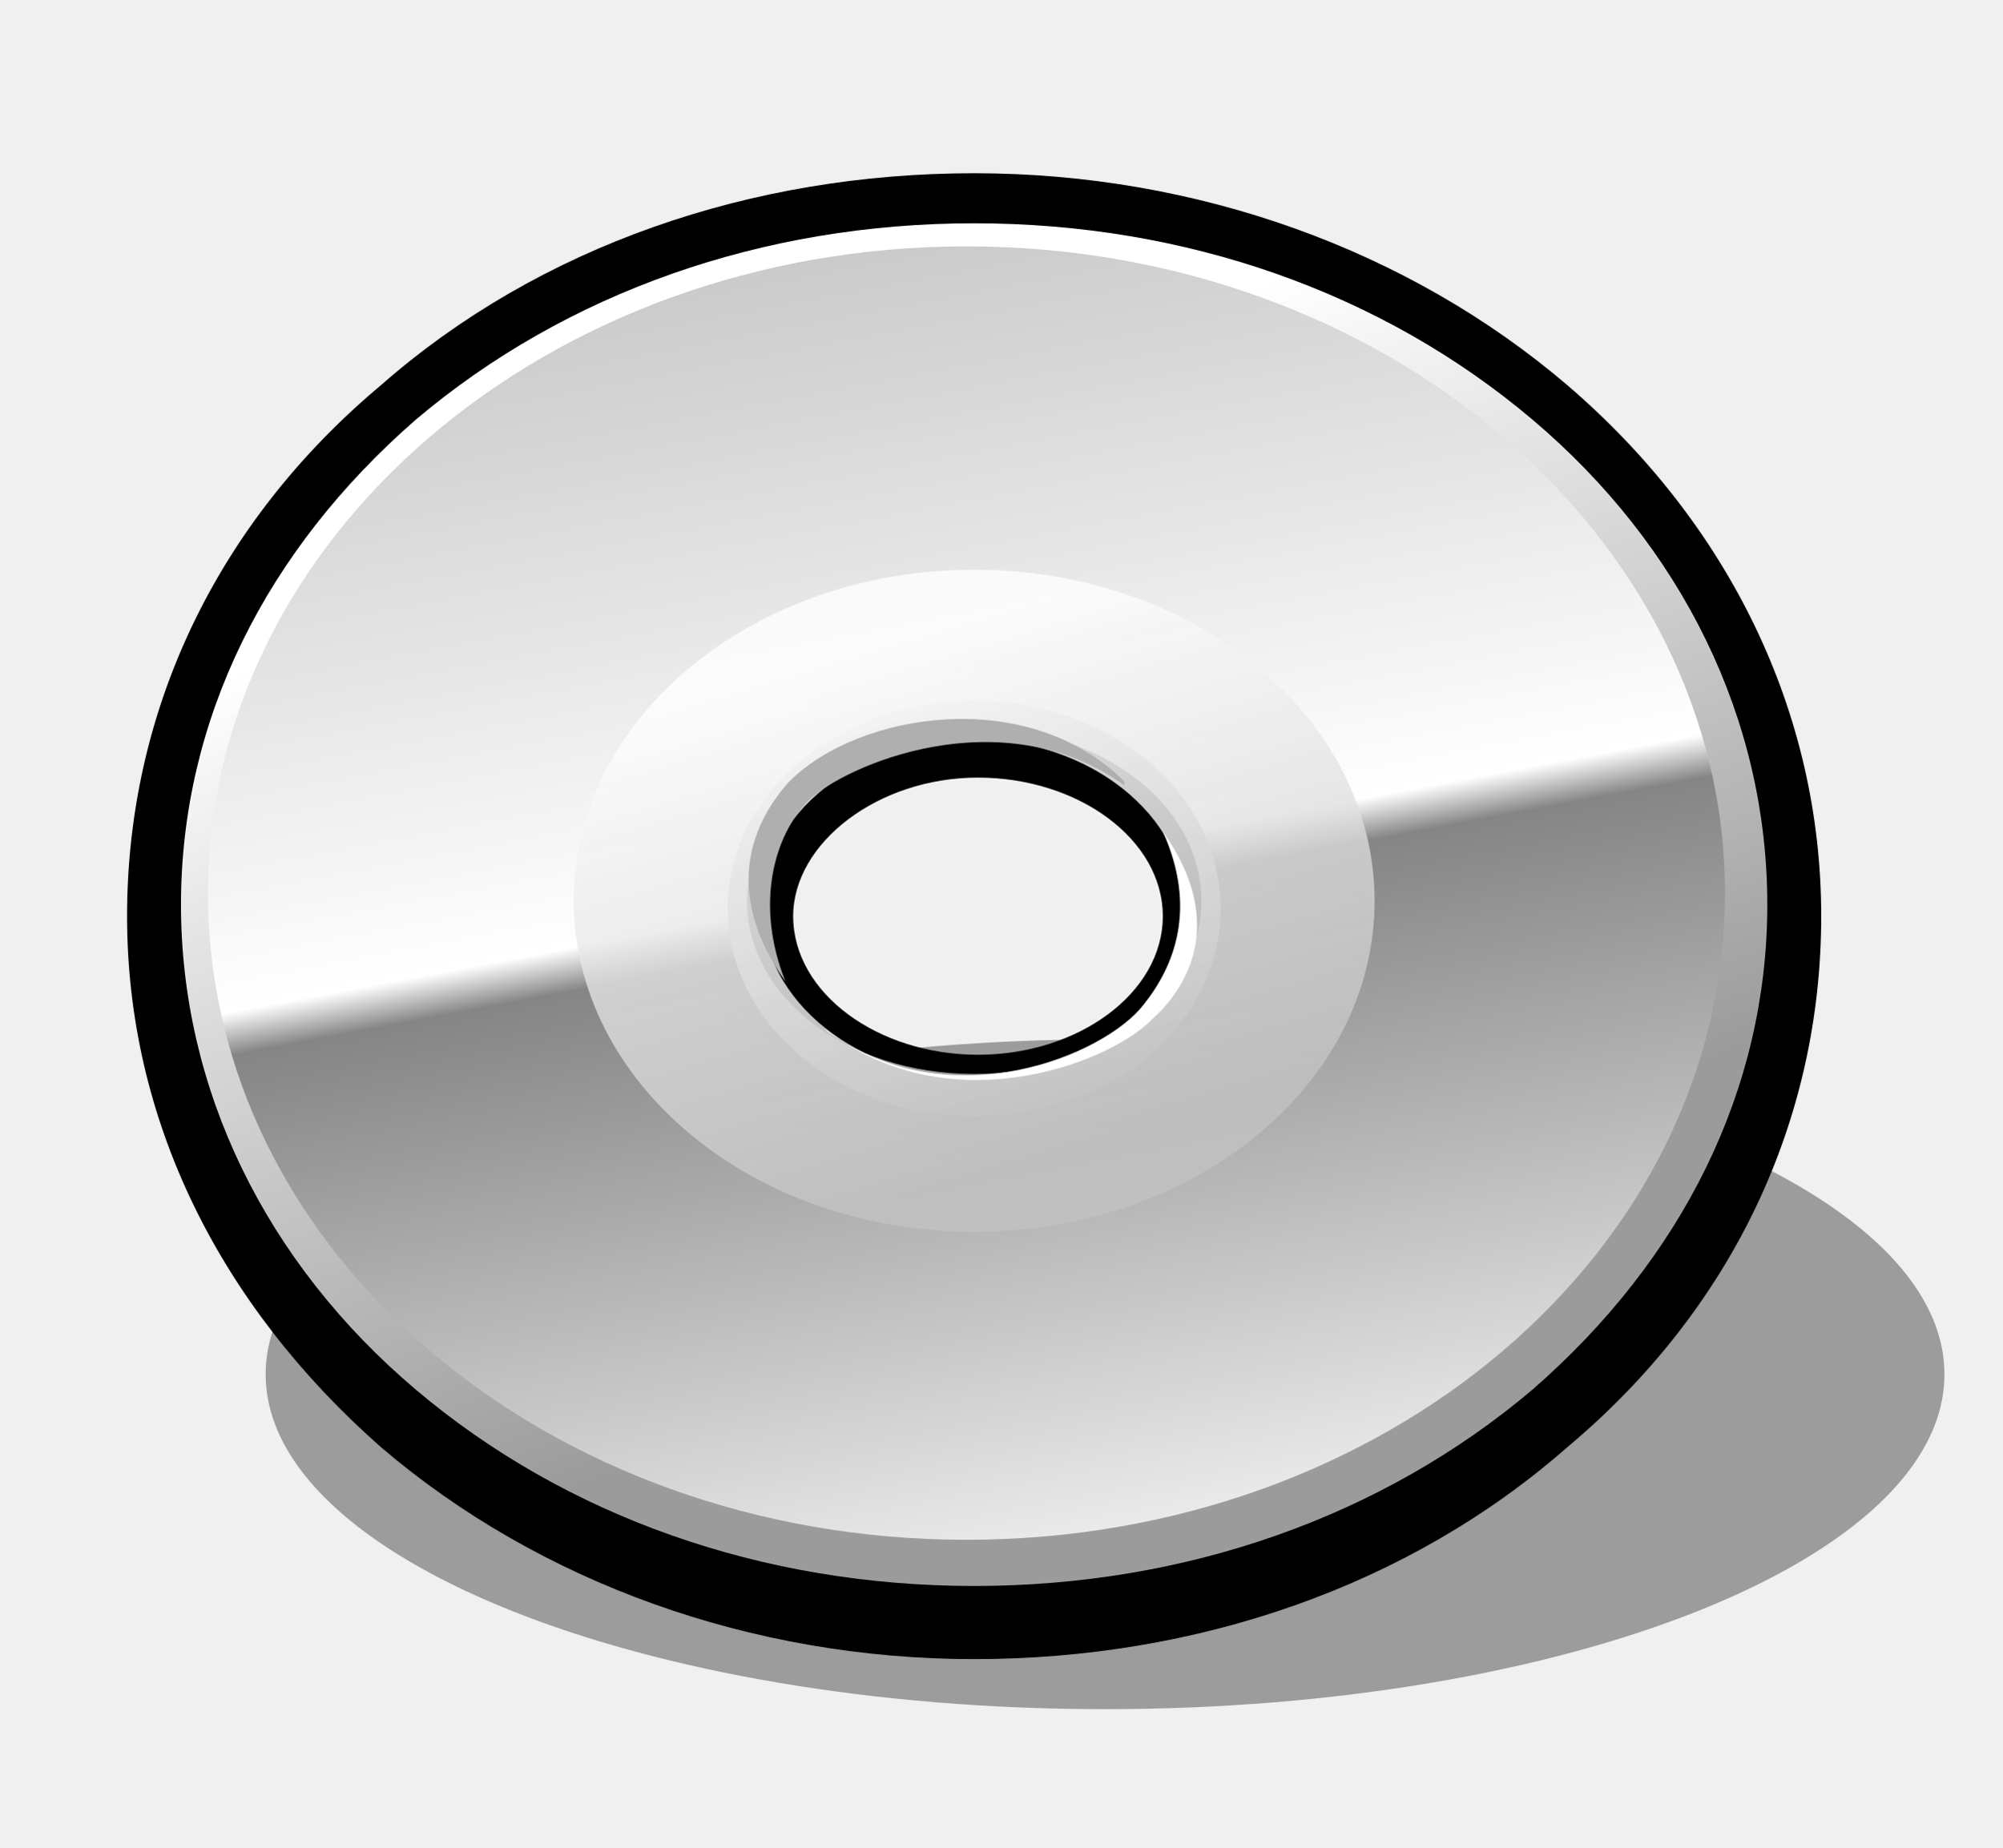
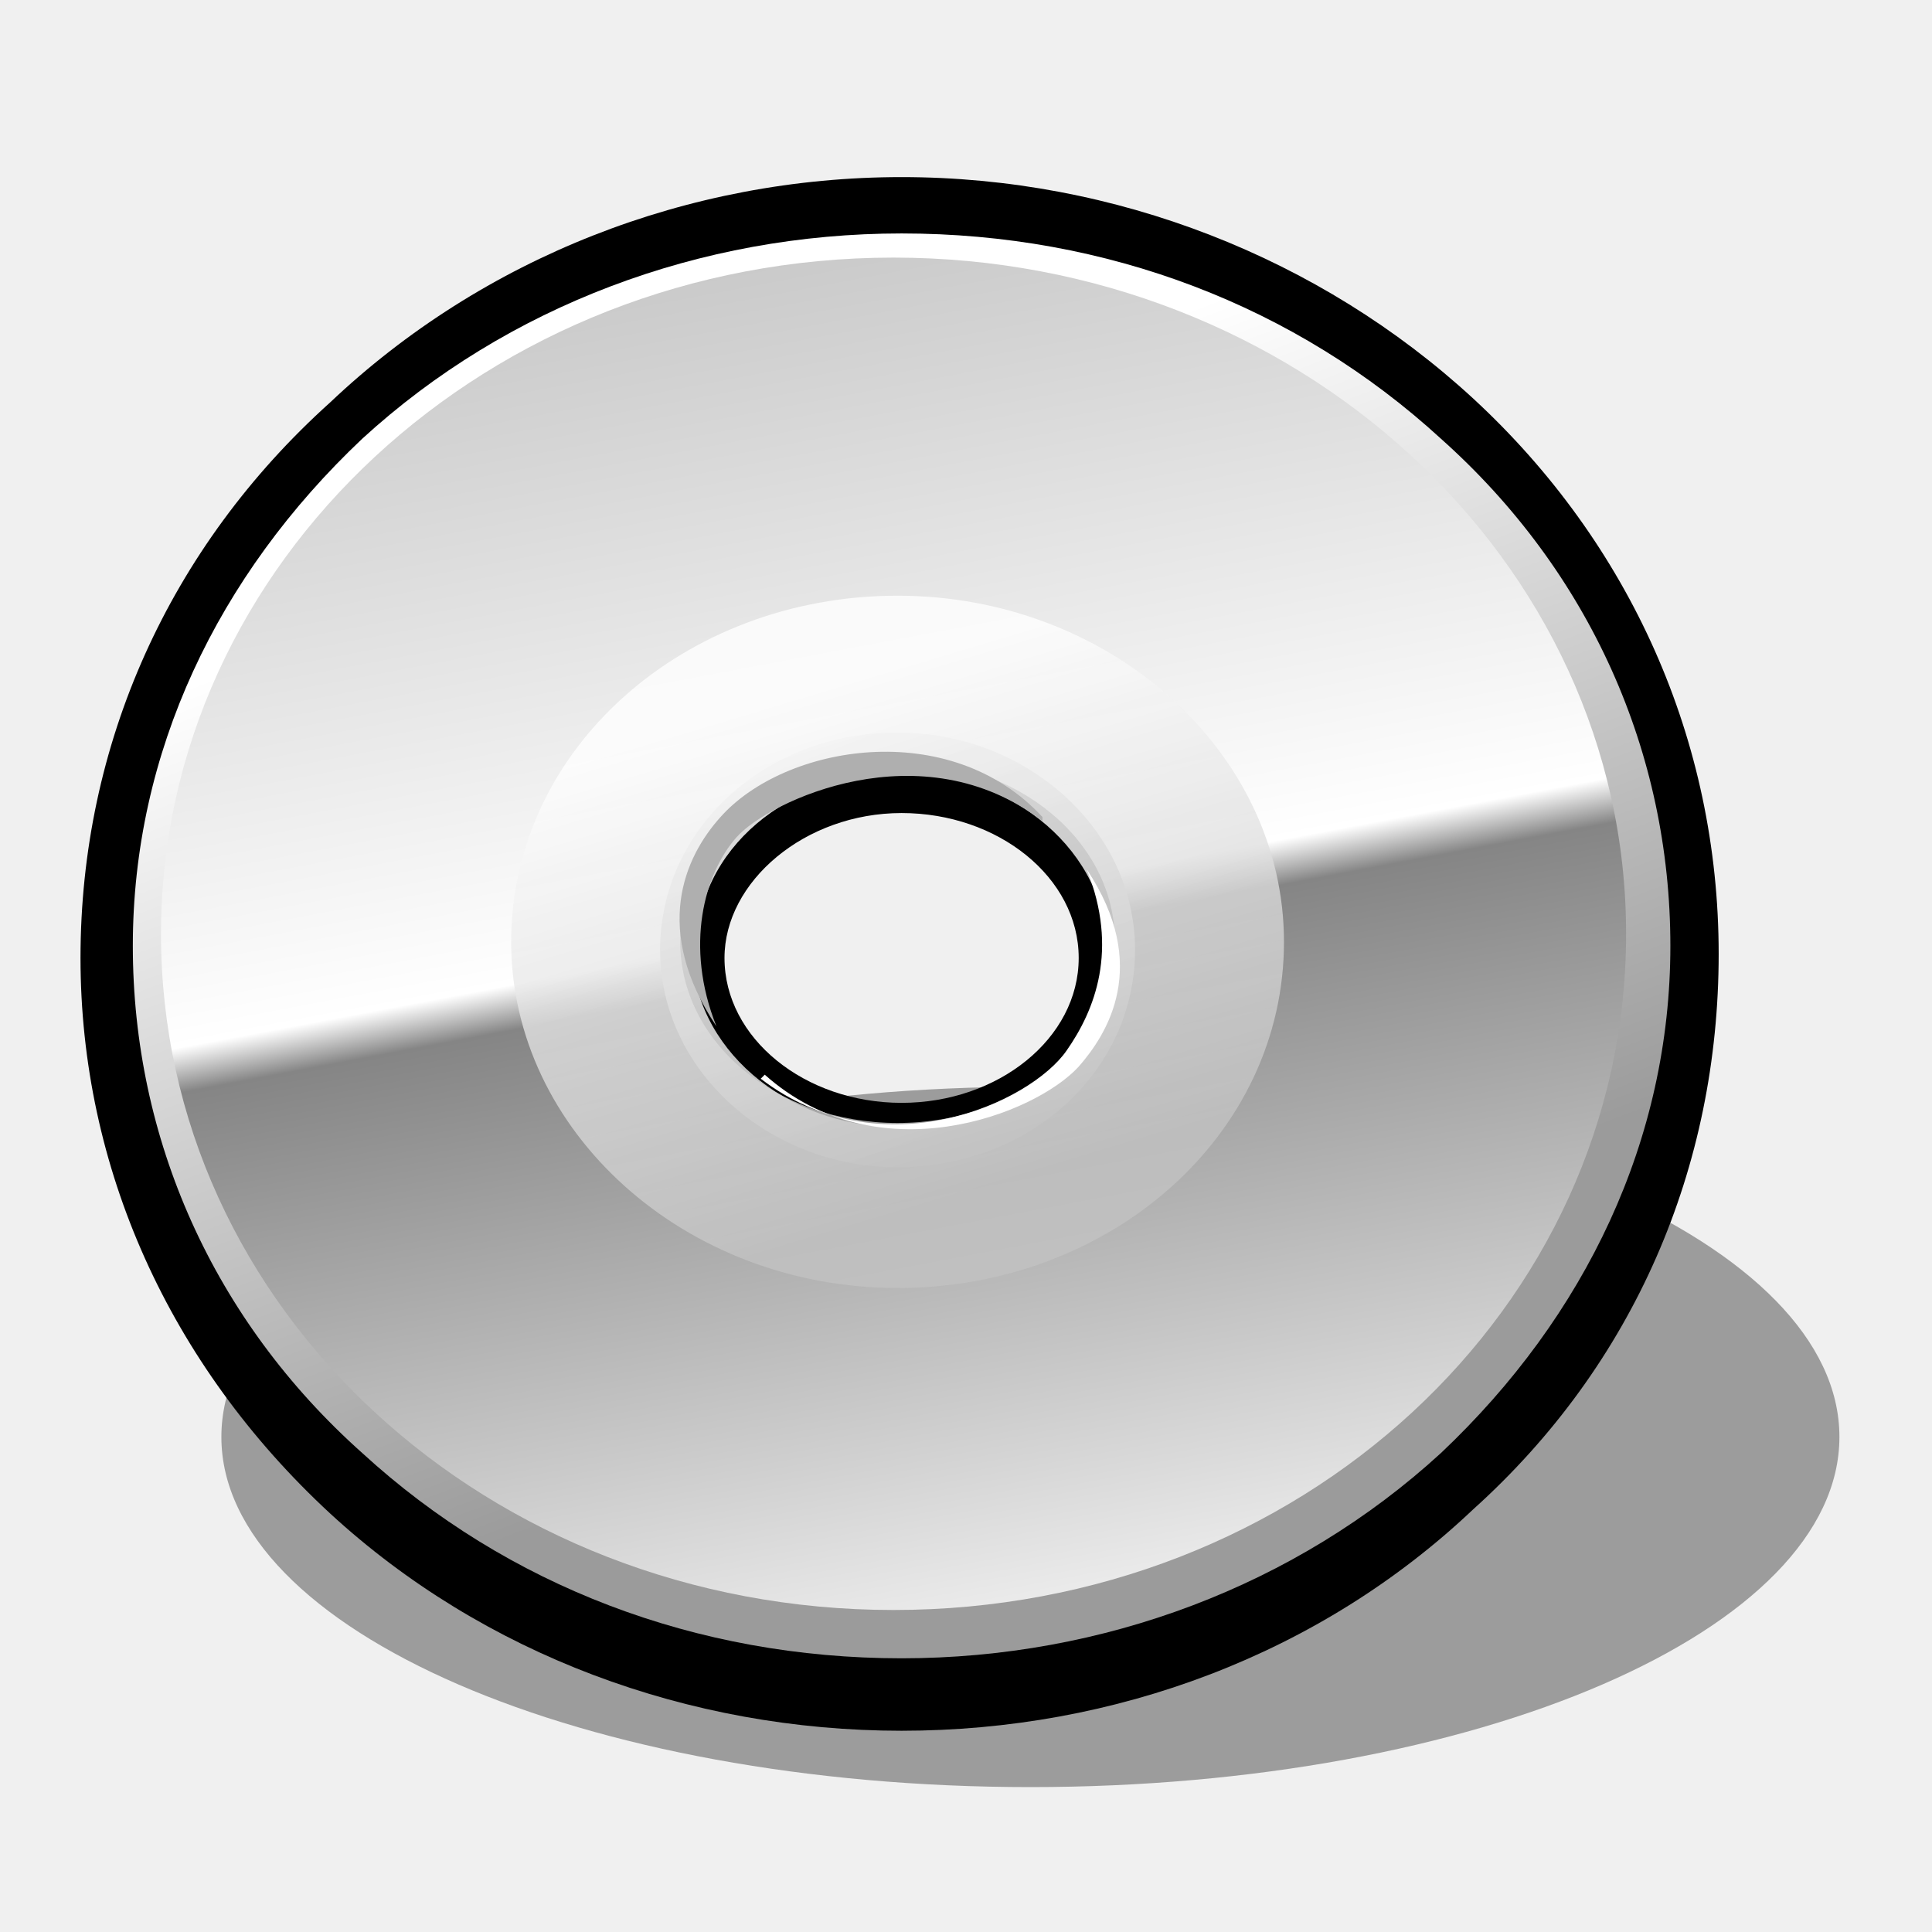
- <svg width="52pt" height="48pt" viewBox="0 0 52 48" xml:space="preserve">
+ <svg width="48pt" height="48pt" viewBox="0 0 48 48" xml:space="preserve">
  <g id="Layer_x0020_5" style="fill-rule:nonzero;clip-rule:nonzero;stroke:#000000;stroke-miterlimit:4;">
-     <path style="opacity:0.35;stroke:none;" d="M50.5,35.7c0,4.8-9.8,8.7-21.8,8.7c-12,0-21.8-3.9-21.8-8.7c0-4.8,9.8-8.7,21.8-8.7c12,0,21.8,3.9,21.8,8.7z" />
-     <path style="stroke:none;" d="M9.9,10c-4.3,3.6-6.6,8.5-6.6,13.8c0,5.3,2.4,10.1,6.6,13.8c4.1,3.5,9.6,5.5,15.4,5.5c5.8,0,11.3-1.9,15.4-5.5c4.3-3.6,6.6-8.5,6.6-13.8c0-5.3-2.4-10.2-6.6-13.8c-4.1-3.5-9.6-5.5-15.4-5.5c-5.8,0-11.3,1.9-15.4,5.5z M20.6,23.8    c0-1.9,2.2-3.6,4.8-3.6s4.8,1.6,4.8,3.6s-2.2,3.6-4.8,3.6s-4.8-1.6-4.8-3.6z" />
-     <linearGradient id="aigrd1" gradientUnits="userSpaceOnUse" x1="20.87" y1="11.877" x2="28.966" y2="33.35">
+     <path style="opacity:0.35;stroke:none;" d="M45.7,35.7c0,4.8-9,8.7-20.1,8.7c-11.1,0-20.1-3.9-20.1-8.7c0-4.8,9-8.7,20.1-8.7c11.1,0,20.1,3.9,20.1,8.7z" />
+     <path style="stroke:none;" d="M8.2,10C4.2,13.6,2,18.5,2,23.8C2,29,4.2,33.9,8.2,37.6C12,41.1,17.1,43,22.4,43s10.4-1.9,14.2-5.5c4-3.6,6.1-8.5,6.1-13.8c0-5.3-2.2-10.2-6.1-13.8c-3.8-3.5-8.9-5.5-14.2-5.5S12,6.4,8.2,10z M18,23.8c0-1.9,2-3.6,4.4-3.6    c2.4,0,4.4,1.6,4.4,3.6s-2,3.6-4.4,3.6c-2.4,0-4.4-1.6-4.4-3.6z" />
+     <linearGradient id="aigrd1" gradientUnits="userSpaceOnUse" x1="17.977" y1="12.014" x2="25.979" y2="33.235">
      <stop offset="0" style="stop-color:#FFFFFF" />
      <stop offset="1" style="stop-color:#9B9B9B" />
    </linearGradient>
-     <path style="fill:url(#aigrd1);stroke:none;" d="M10.8,10.9c-3.9,3.4-6.1,7.8-6.1,12.6c0,4.8,2.2,9.3,6.1,12.6c3.9,3.3,9,5.1,14.5,5.1c5.5,0,10.6-1.8,14.5-5.1c3.9-3.4,6.1-7.8,6.1-12.6c0-4.8-2.2-9.3-6.1-12.6c-3.9-3.3-9-5.1-14.5-5.1c-5.5,0-10.6,1.8-14.5,5.1z M19.8,23.6    c0-2.5,2.5-4.4,5.5-4.4c3,0,5.5,2,5.5,4.4S28.3,28,25.3,28c-3,0-5.5-2-5.5-4.4z" />
-     <linearGradient id="aigrd2" gradientUnits="userSpaceOnUse" x1="28.861" y1="43.102" x2="21.478" y2="4.015">
+     <path style="fill:url(#aigrd1);stroke:none;" d="M9,10.9c-3.6,3.4-5.7,7.8-5.7,12.6c0,4.8,2,9.3,5.7,12.6c3.6,3.3,8.3,5.1,13.4,5.1c5,0,9.8-1.8,13.4-5.1c3.6-3.4,5.7-7.8,5.7-12.6c0-4.8-2-9.3-5.7-12.6c-3.6-3.3-8.3-5.1-13.4-5.1c-5,0-9.8,1.8-13.4,5.1z M17.3,23.6c0-2.5,2.3-4.4,5.1-4.4    c2.8,0,5.1,2,5.1,4.4S25.1,28,22.3,28c-2.8,0-5.1-2-5.1-4.4z" />
+     <linearGradient id="aigrd2" gradientUnits="userSpaceOnUse" x1="25.905" y1="42.971" x2="18.571" y2="4.142">
      <stop offset="0" style="stop-color:#FFFFFF" />
      <stop offset="0.494" style="stop-color:#858585" />
      <stop offset="0.522" style="stop-color:#FFFFFF" />
      <stop offset="1" style="stop-color:#C2C2C2" />
    </linearGradient>
-     <path style="fill:url(#aigrd2);stroke:none;" d="M25.1,6.4C14.2,6.4,5.4,14,5.4,23.2c0,9.3,8.8,16.8,19.7,16.8s19.7-7.5,19.7-16.8C44.8,14,36,6.4,25.1,6.4z M25.3,29c-3.5,0-6.4-2.4-6.4-5.4c0-3,2.9-5.4,6.4-5.4c3.5,0,6.4,2.4,6.4,5.4c0,3-2.8,5.4-6.4,5.4z" />
-     <linearGradient id="aigrd3" gradientUnits="userSpaceOnUse" x1="23.278" y1="16.683" x2="27.345" y2="30.237">
+     <path style="fill:url(#aigrd2);stroke:none;" d="M22.2,6.4C12.1,6.4,4,14,4,23.2C4,32.5,12.1,40,22.2,40s18.2-7.5,18.2-16.8c0-9.3-8.2-16.8-18.2-16.8z M22.3,29c-3.2,0-5.9-2.4-5.9-5.4c0-3,2.6-5.4,5.9-5.4c3.2,0,5.9,2.4,5.9,5.4c0,3-2.6,5.4-5.9,5.4z" />
+     <linearGradient id="aigrd3" gradientUnits="userSpaceOnUse" x1="20.453" y1="17.081" x2="24.277" y2="29.831">
      <stop offset="0" style="stop-color:#FFFFFF" />
      <stop offset="1" style="stop-color:#C2C2C2" />
    </linearGradient>
-     <path style="opacity:0.79;fill:url(#aigrd3);stroke:none;" d="M25.3,14.8c-5.7,0-10.4,3.8-10.4,8.6c0,4.7,4.6,8.6,10.4,8.6c5.7,0,10.4-3.8,10.4-8.6c0-4.7-4.6-8.6-10.4-8.6z M25.3,27.9c-3.3,0-5.9-2-5.9-4.5c0-2.5,2.6-4.5,5.9-4.5c3.3,0,5.9,2,5.9,4.5c0,2.5-2.6,4.5-5.9,4.5z" />
-     <path style="fill:#AFAFAF;stroke:none;" d="M29.2,20.4c-3.2-2.3-7.3-0.5-8.2,0.4s-1.4,2.7-0.6,4.7c-1.7-2.4-0.8-4.2,0.1-5.2c1.8-1.8,6.2-2.5,8.7,0z" />
-     <path style="fill:#FFFFFF;stroke:none;" d="M21.5,26.8c3.2,2.3,7.2,0.6,8.2-0.7c0.8-1,1.4-2.5,0.5-4.5c1.7,2.4,0.6,4.1-0.3,4.9c-1.2,1.2-5.4,2.7-8.5,0.2z" />
-     <path style="fill:none;stroke:none;" d="M2.8,1h48.6v47H2.8V1z" />
+     <path style="opacity:0.79;fill:url(#aigrd3);stroke:none;" d="M22.3,14.8c-5.3,0-9.6,3.8-9.6,8.6c0,4.7,4.3,8.6,9.6,8.6c5.3,0,9.6-3.8,9.6-8.6c0-4.7-4.3-8.6-9.6-8.6z M22.3,27.9c-3,0-5.4-2-5.4-4.5c0-2.5,2.4-4.5,5.4-4.5c3,0,5.4,2,5.4,4.5c0,2.5-2.4,4.5-5.4,4.5z" />
+     <path style="fill:#AFAFAF;stroke:none;" d="M25.9,20.4c-3-2.3-6.8-0.5-7.6,0.4c-0.8,0.9-1.3,2.7-0.5,4.7c-1.6-2.4-0.8-4.2,0.1-5.2c1.6-1.8,5.7-2.5,8,0z" />
+     <path style="fill:#FFFFFF;stroke:none;" d="M18.9,26.8c3,2.3,6.7,0.6,7.6-0.7c0.7-1,1.3-2.5,0.5-4.5c1.6,2.4,0.5,4.1-0.2,4.9c-1.1,1.2-5,2.7-7.8,0.2z" />
+     <path style="fill:none;stroke:none;" d="M1.5,1h44.9v47H1.5V1z" />
  </g>
  <g id="Layer_x0020_3" style="fill-rule:nonzero;clip-rule:nonzero;stroke:#000000;stroke-miterlimit:4;">
	</g>
  <g id="Layer_x0020_2" style="fill-rule:nonzero;clip-rule:nonzero;stroke:#000000;stroke-miterlimit:4;">
-     <path style="fill:none;stroke:none;" d="M0,0h52v48H0V0z" />
+     <path style="fill:none;stroke:none;" d="M0,0h48v48H0V0z" />
  </g>
</svg>
